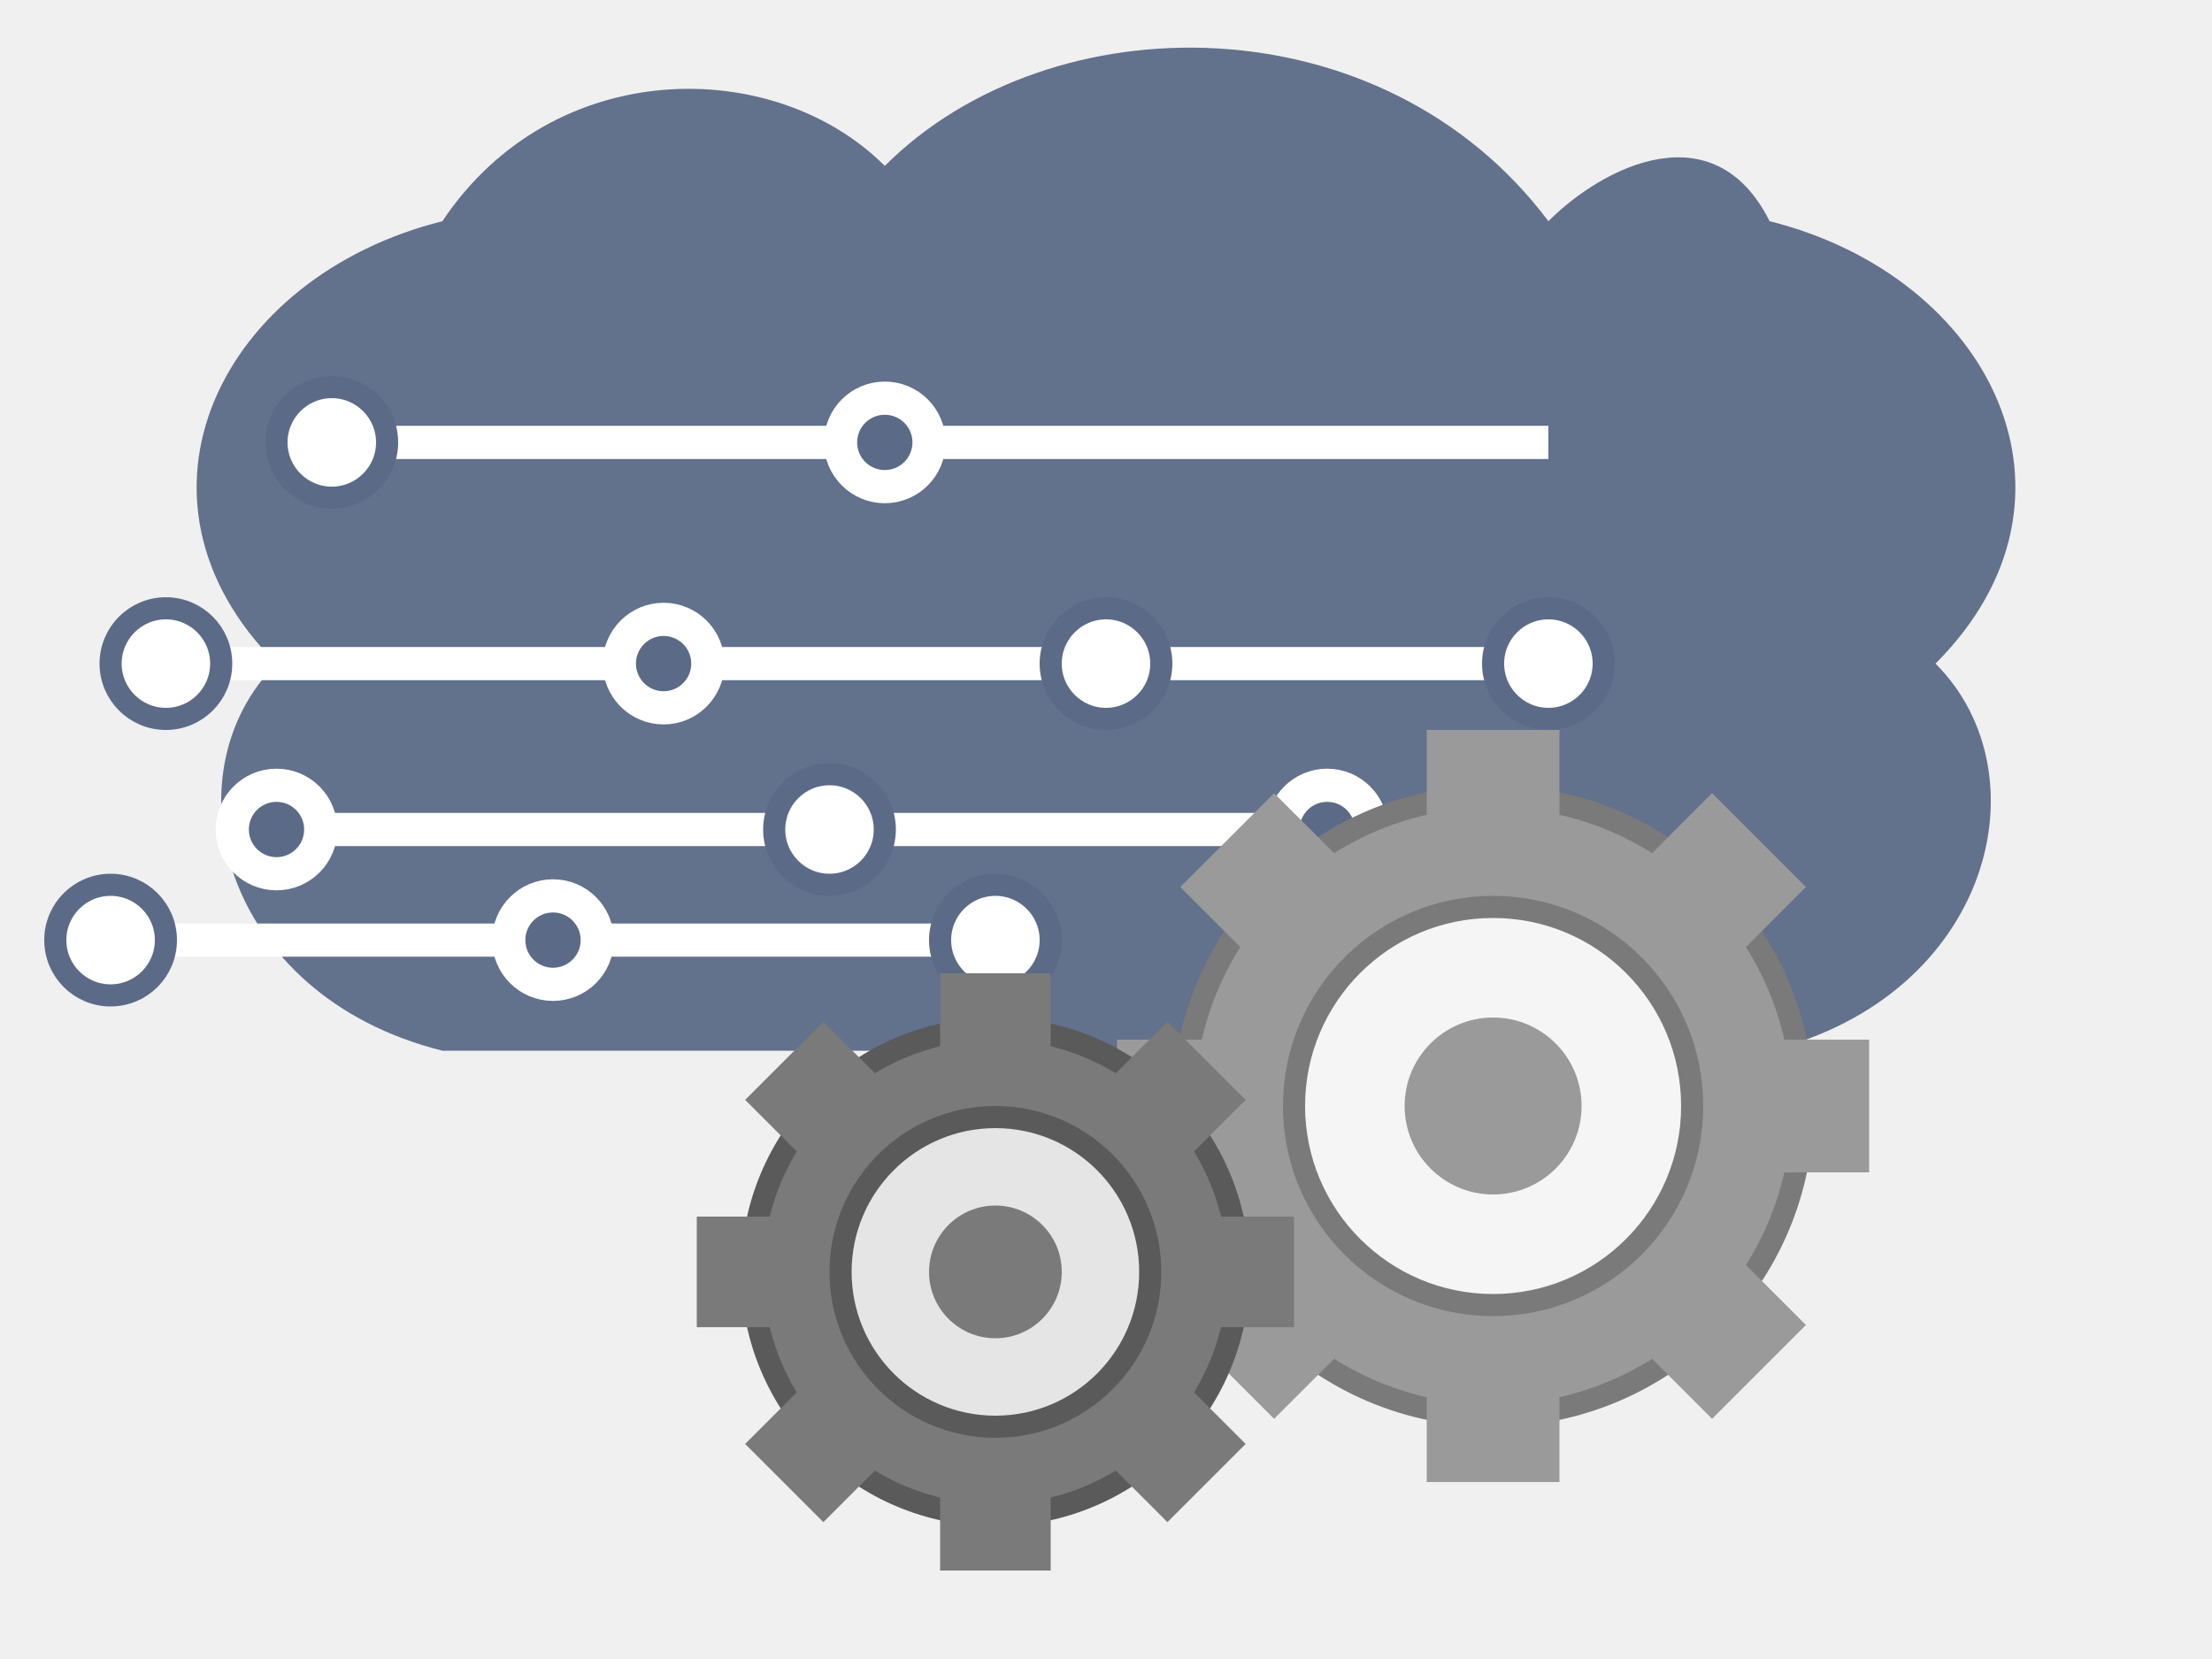
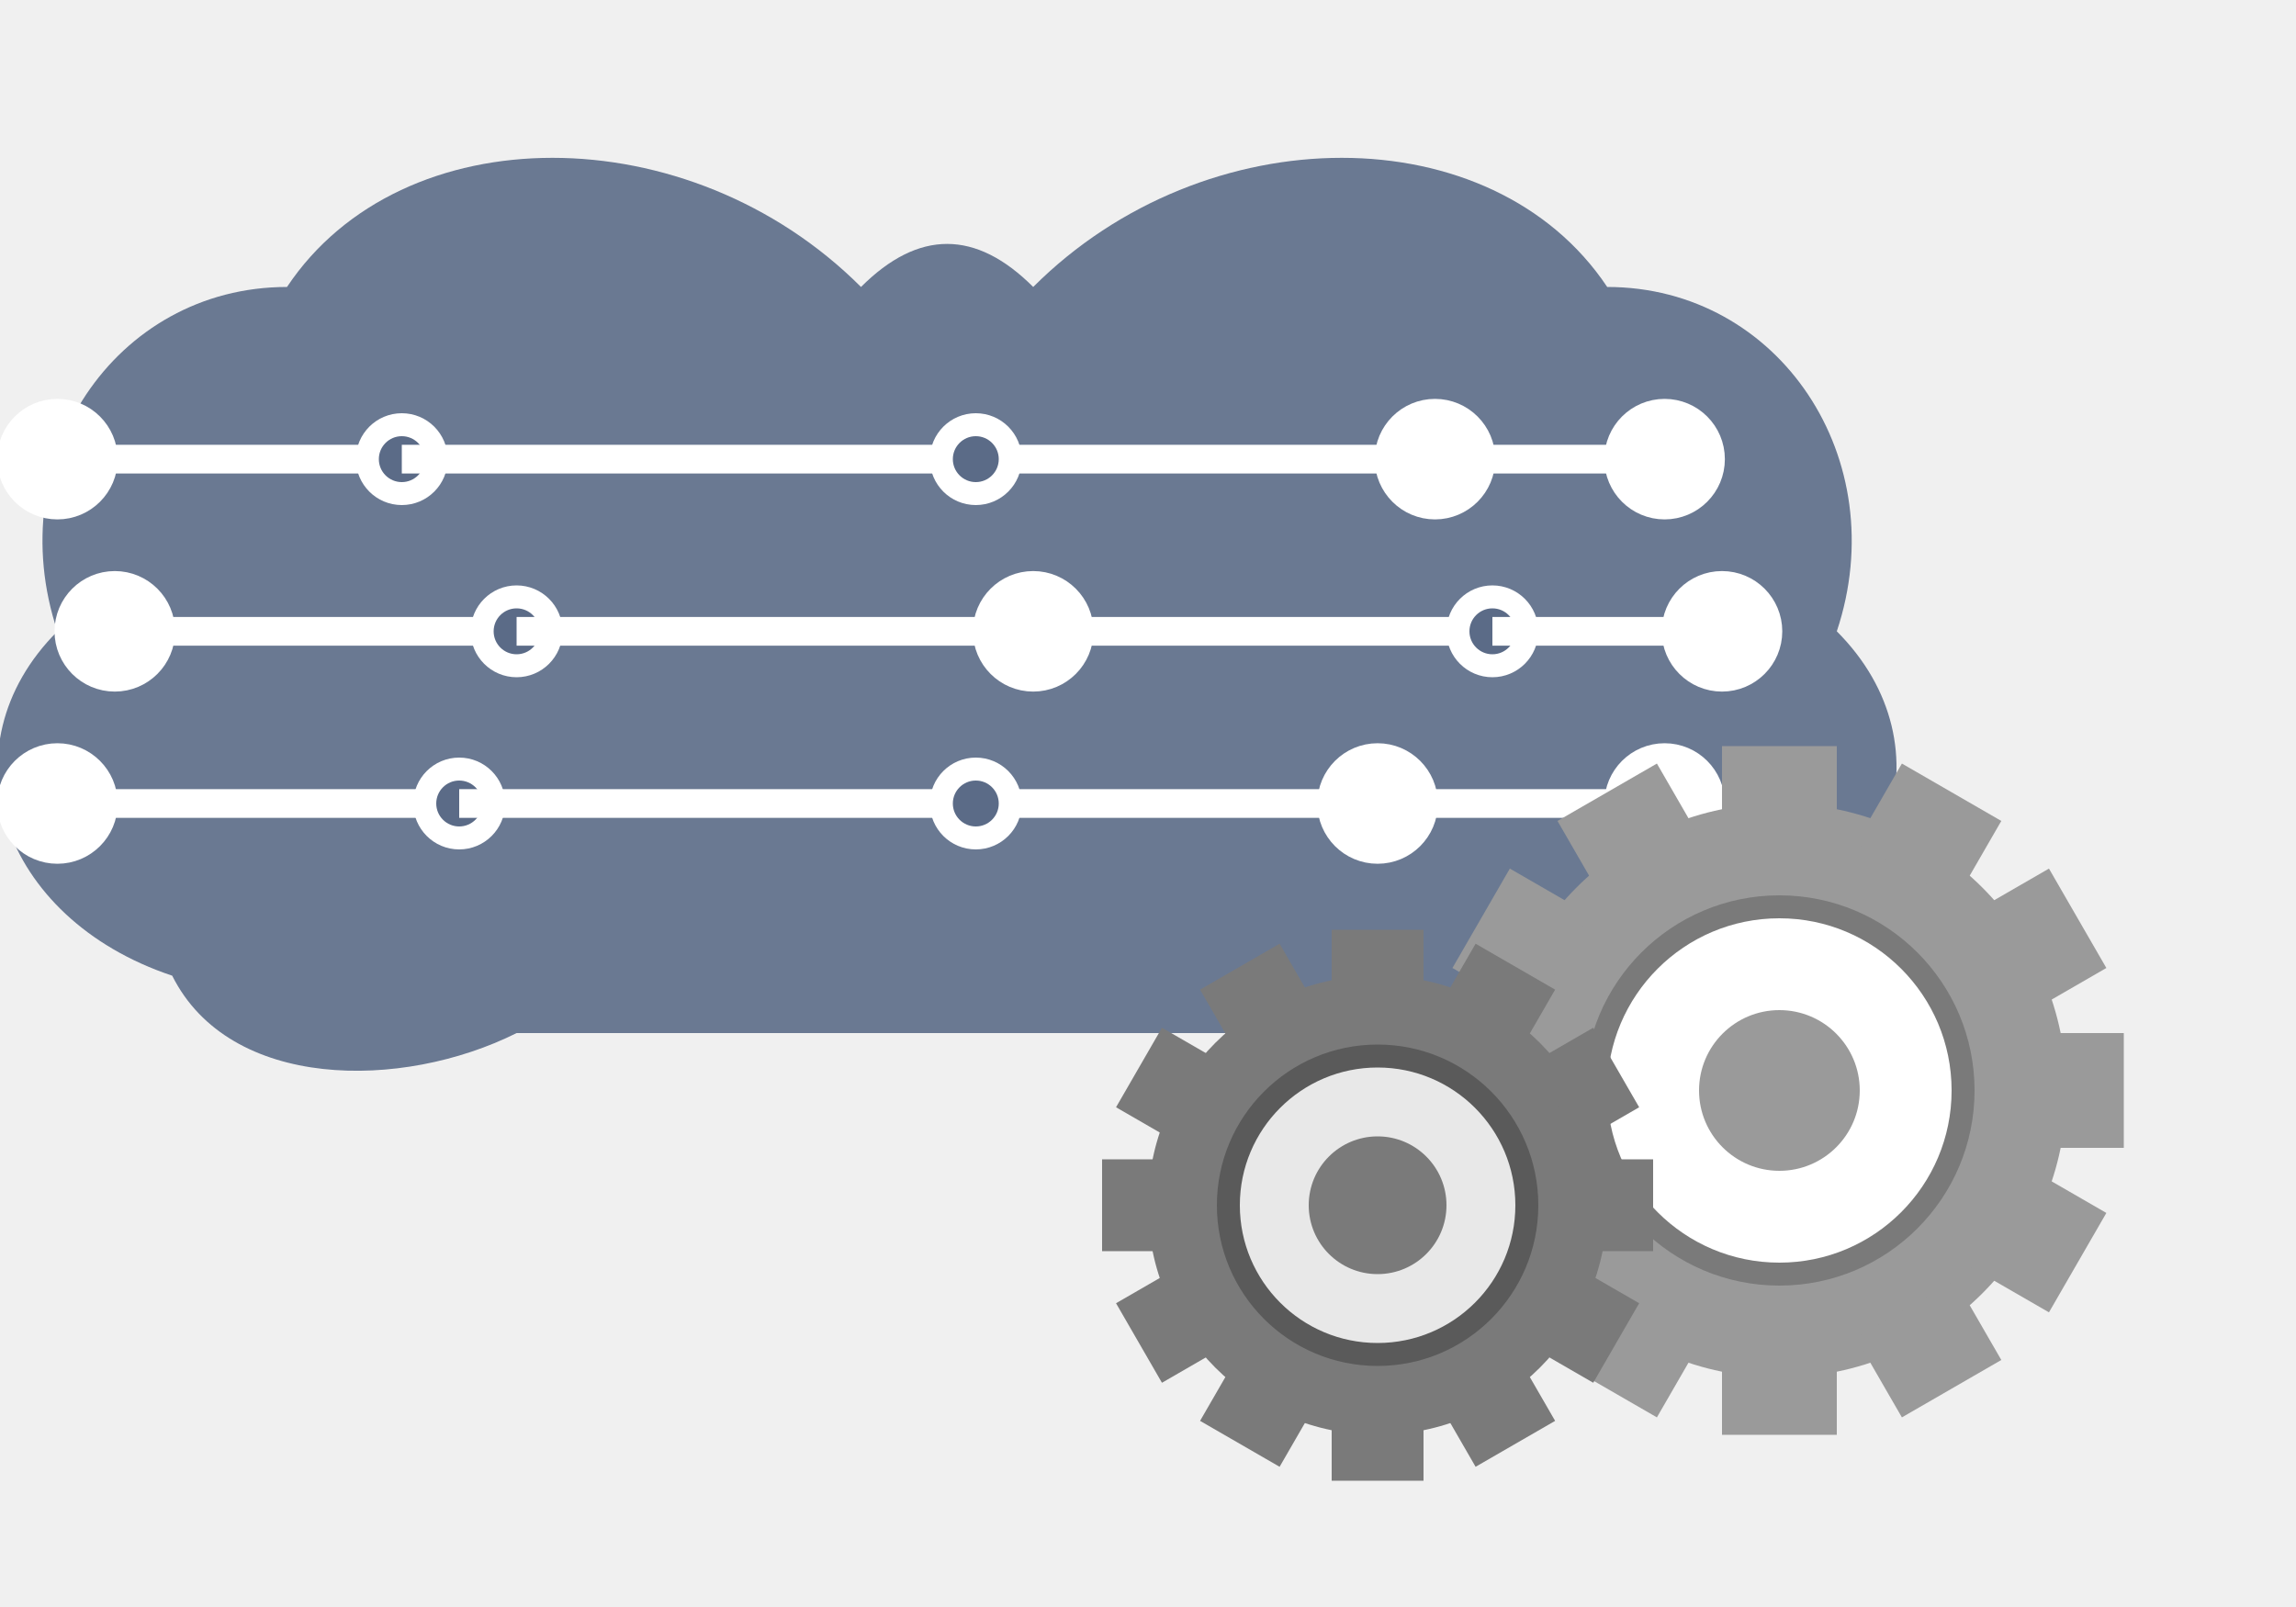
- <svg xmlns="http://www.w3.org/2000/svg" width="200" height="150" viewBox="0 0 200 150">
-   <g transform="translate(0, -10)">
-     <path d="M140 30 C125 10, 95 10, 80 25 C70 15, 50 15, 40 30 C20 35, 10 55, 25 70 C15 80, 20 100, 40 105 L160 105 C180 100, 185 80, 175 70 C190 55, 180 35, 160 30 C155 20, 145 25, 140 30" fill="#5B6B87" opacity="0.95" />
-     <line x1="30" y1="50" x2="80" y2="50" stroke="white" stroke-width="3" />
-     <line x1="80" y1="50" x2="140" y2="50" stroke="white" stroke-width="3" />
-     <circle cx="30" cy="50" r="5" fill="white" stroke="#5B6B87" stroke-width="2" />
-     <circle cx="80" cy="50" r="4" fill="#5B6B87" stroke="white" stroke-width="3" />
-     <line x1="15" y1="70" x2="60" y2="70" stroke="white" stroke-width="3" />
-     <line x1="60" y1="70" x2="100" y2="70" stroke="white" stroke-width="3" />
-     <line x1="100" y1="70" x2="140" y2="70" stroke="white" stroke-width="3" />
-     <circle cx="15" cy="70" r="5" fill="white" stroke="#5B6B87" stroke-width="2" />
-     <circle cx="60" cy="70" r="4" fill="#5B6B87" stroke="white" stroke-width="3" />
-     <circle cx="100" cy="70" r="5" fill="white" stroke="#5B6B87" stroke-width="2" />
-     <circle cx="140" cy="70" r="5" fill="white" stroke="#5B6B87" stroke-width="2" />
-     <line x1="25" y1="85" x2="75" y2="85" stroke="white" stroke-width="3" />
-     <line x1="75" y1="85" x2="120" y2="85" stroke="white" stroke-width="3" />
-     <circle cx="25" cy="85" r="4" fill="#5B6B87" stroke="white" stroke-width="3" />
-     <circle cx="75" cy="85" r="5" fill="white" stroke="#5B6B87" stroke-width="2" />
-     <circle cx="120" cy="85" r="4" fill="#5B6B87" stroke="white" stroke-width="3" />
-     <line x1="10" y1="95" x2="50" y2="95" stroke="white" stroke-width="3" />
-     <line x1="50" y1="95" x2="90" y2="95" stroke="white" stroke-width="3" />
-     <circle cx="10" cy="95" r="5" fill="white" stroke="#5B6B87" stroke-width="2" />
-     <circle cx="50" cy="95" r="4" fill="#5B6B87" stroke="white" stroke-width="3" />
-     <circle cx="90" cy="95" r="5" fill="white" stroke="#5B6B87" stroke-width="2" />
+ <svg xmlns="http://www.w3.org/2000/svg" width="200" height="140" viewBox="0 0 200 140">
+   <g>
+     <path d="M 75 25              C 60 10, 35 10, 25 25              C 10 25, 0 40, 5 55              C -5 65, 0 80, 15 85              C 20 95, 35 95, 45 90              L 120 90              C 130 95, 145 95, 150 85              C 165 80, 170 65, 160 55              C 165 40, 155 25, 140 25              C 130 10, 105 10, 90 25              C 85 20, 80 20, 75 25 Z" fill="#5B6B87" opacity="0.9" />
+     <g stroke="white" stroke-width="2.5" fill="white">
+       <line x1="5" y1="40" x2="35" y2="40" />
+       <circle cx="5" cy="40" r="4" />
+       <circle cx="35" cy="40" r="3" fill="#5B6B87" stroke="white" stroke-width="2" />
+       <line x1="10" y1="55" x2="45" y2="55" />
+       <circle cx="10" cy="55" r="4" />
+       <circle cx="45" cy="55" r="3" fill="#5B6B87" stroke="white" stroke-width="2" />
+       <line x1="5" y1="70" x2="40" y2="70" />
+       <circle cx="5" cy="70" r="4" />
+       <circle cx="40" cy="70" r="3" fill="#5B6B87" stroke="white" stroke-width="2" />
+       <line x1="35" y1="40" x2="85" y2="40" />
+       <line x1="85" y1="40" x2="125" y2="40" />
+       <circle cx="85" cy="40" r="3" fill="#5B6B87" stroke="white" stroke-width="2" />
+       <circle cx="125" cy="40" r="4" />
+       <line x1="45" y1="55" x2="90" y2="55" />
+       <line x1="90" y1="55" x2="130" y2="55" />
+       <circle cx="90" cy="55" r="4" />
+       <circle cx="130" cy="55" r="3" fill="#5B6B87" stroke="white" stroke-width="2" />
+       <line x1="40" y1="70" x2="85" y2="70" />
+       <line x1="85" y1="70" x2="120" y2="70" />
+       <circle cx="85" cy="70" r="3" fill="#5B6B87" stroke="white" stroke-width="2" />
+       <circle cx="120" cy="70" r="4" />
+       <line x1="125" y1="40" x2="145" y2="40" />
+       <circle cx="145" cy="40" r="4" />
+       <line x1="130" y1="55" x2="150" y2="55" />
+       <circle cx="150" cy="55" r="4" />
+       <line x1="120" y1="70" x2="145" y2="70" />
+       <circle cx="145" cy="70" r="4" />
+     </g>
  </g>
-   <g transform="translate(135, 100)">
-     <circle cx="0" cy="0" r="28" fill="#9A9A9A" stroke="#7A7A7A" stroke-width="2" />
-     <rect x="-6" y="-34" width="12" height="10" fill="#9A9A9A" />
-     <rect x="-6" y="24" width="12" height="10" fill="#9A9A9A" />
-     <rect x="-34" y="-6" width="10" height="12" fill="#9A9A9A" />
-     <rect x="24" y="-6" width="10" height="12" fill="#9A9A9A" />
-     <g transform="rotate(45)">
-       <rect x="-6" y="-34" width="12" height="10" fill="#9A9A9A" />
-       <rect x="-6" y="24" width="12" height="10" fill="#9A9A9A" />
-       <rect x="-34" y="-6" width="10" height="12" fill="#9A9A9A" />
-       <rect x="24" y="-6" width="10" height="12" fill="#9A9A9A" />
+   <g transform="translate(155, 95)">
+     <g fill="#9A9A9A">
+       <circle cx="0" cy="0" r="25" fill="#9A9A9A" />
+       <rect x="-5" y="-30" width="10" height="8" fill="#9A9A9A" />
+       <rect x="-5" y="22" width="10" height="8" fill="#9A9A9A" />
+       <rect x="-30" y="-5" width="8" height="10" fill="#9A9A9A" />
+       <rect x="22" y="-5" width="8" height="10" fill="#9A9A9A" />
+       <rect x="-5" y="-30" width="10" height="8" fill="#9A9A9A" transform="rotate(30)" />
+       <rect x="-5" y="22" width="10" height="8" fill="#9A9A9A" transform="rotate(30)" />
+       <rect x="-5" y="-30" width="10" height="8" fill="#9A9A9A" transform="rotate(60)" />
+       <rect x="-5" y="22" width="10" height="8" fill="#9A9A9A" transform="rotate(60)" />
+       <rect x="-5" y="-30" width="10" height="8" fill="#9A9A9A" transform="rotate(-30)" />
+       <rect x="-5" y="22" width="10" height="8" fill="#9A9A9A" transform="rotate(-30)" />
+       <rect x="-5" y="-30" width="10" height="8" fill="#9A9A9A" transform="rotate(-60)" />
+       <rect x="-5" y="22" width="10" height="8" fill="#9A9A9A" transform="rotate(-60)" />
    </g>
-     <circle cx="0" cy="0" r="18" fill="#F5F5F5" stroke="#7A7A7A" stroke-width="2" />
-     <circle cx="0" cy="0" r="8" fill="#9A9A9A" />
+     <circle cx="0" cy="0" r="16" fill="white" stroke="#7A7A7A" stroke-width="2" />
+     <circle cx="0" cy="0" r="7" fill="#9A9A9A" />
  </g>
-   <g transform="translate(90, 115)">
-     <circle cx="0" cy="0" r="22" fill="#7A7A7A" stroke="#5A5A5A" stroke-width="2" />
-     <rect x="-5" y="-27" width="10" height="8" fill="#7A7A7A" />
-     <rect x="-5" y="19" width="10" height="8" fill="#7A7A7A" />
-     <rect x="-27" y="-5" width="8" height="10" fill="#7A7A7A" />
-     <rect x="19" y="-5" width="8" height="10" fill="#7A7A7A" />
-     <g transform="rotate(45)">
-       <rect x="-5" y="-27" width="10" height="8" fill="#7A7A7A" />
-       <rect x="-5" y="19" width="10" height="8" fill="#7A7A7A" />
-       <rect x="-27" y="-5" width="8" height="10" fill="#7A7A7A" />
-       <rect x="19" y="-5" width="8" height="10" fill="#7A7A7A" />
+   <g transform="translate(120, 105)">
+     <g fill="#7A7A7A">
+       <circle cx="0" cy="0" r="20" fill="#7A7A7A" />
+       <rect x="-4" y="-24" width="8" height="6" fill="#7A7A7A" />
+       <rect x="-4" y="18" width="8" height="6" fill="#7A7A7A" />
+       <rect x="-24" y="-4" width="6" height="8" fill="#7A7A7A" />
+       <rect x="18" y="-4" width="6" height="8" fill="#7A7A7A" />
+       <rect x="-4" y="-24" width="8" height="6" fill="#7A7A7A" transform="rotate(30)" />
+       <rect x="-4" y="18" width="8" height="6" fill="#7A7A7A" transform="rotate(30)" />
+       <rect x="-4" y="-24" width="8" height="6" fill="#7A7A7A" transform="rotate(60)" />
+       <rect x="-4" y="18" width="8" height="6" fill="#7A7A7A" transform="rotate(60)" />
+       <rect x="-4" y="-24" width="8" height="6" fill="#7A7A7A" transform="rotate(-30)" />
+       <rect x="-4" y="18" width="8" height="6" fill="#7A7A7A" transform="rotate(-30)" />
+       <rect x="-4" y="-24" width="8" height="6" fill="#7A7A7A" transform="rotate(-60)" />
+       <rect x="-4" y="18" width="8" height="6" fill="#7A7A7A" transform="rotate(-60)" />
    </g>
-     <circle cx="0" cy="0" r="14" fill="#E5E5E5" stroke="#5A5A5A" stroke-width="2" />
+     <circle cx="0" cy="0" r="13" fill="#E8E8E8" stroke="#5A5A5A" stroke-width="2" />
    <circle cx="0" cy="0" r="6" fill="#7A7A7A" />
  </g>
</svg>
